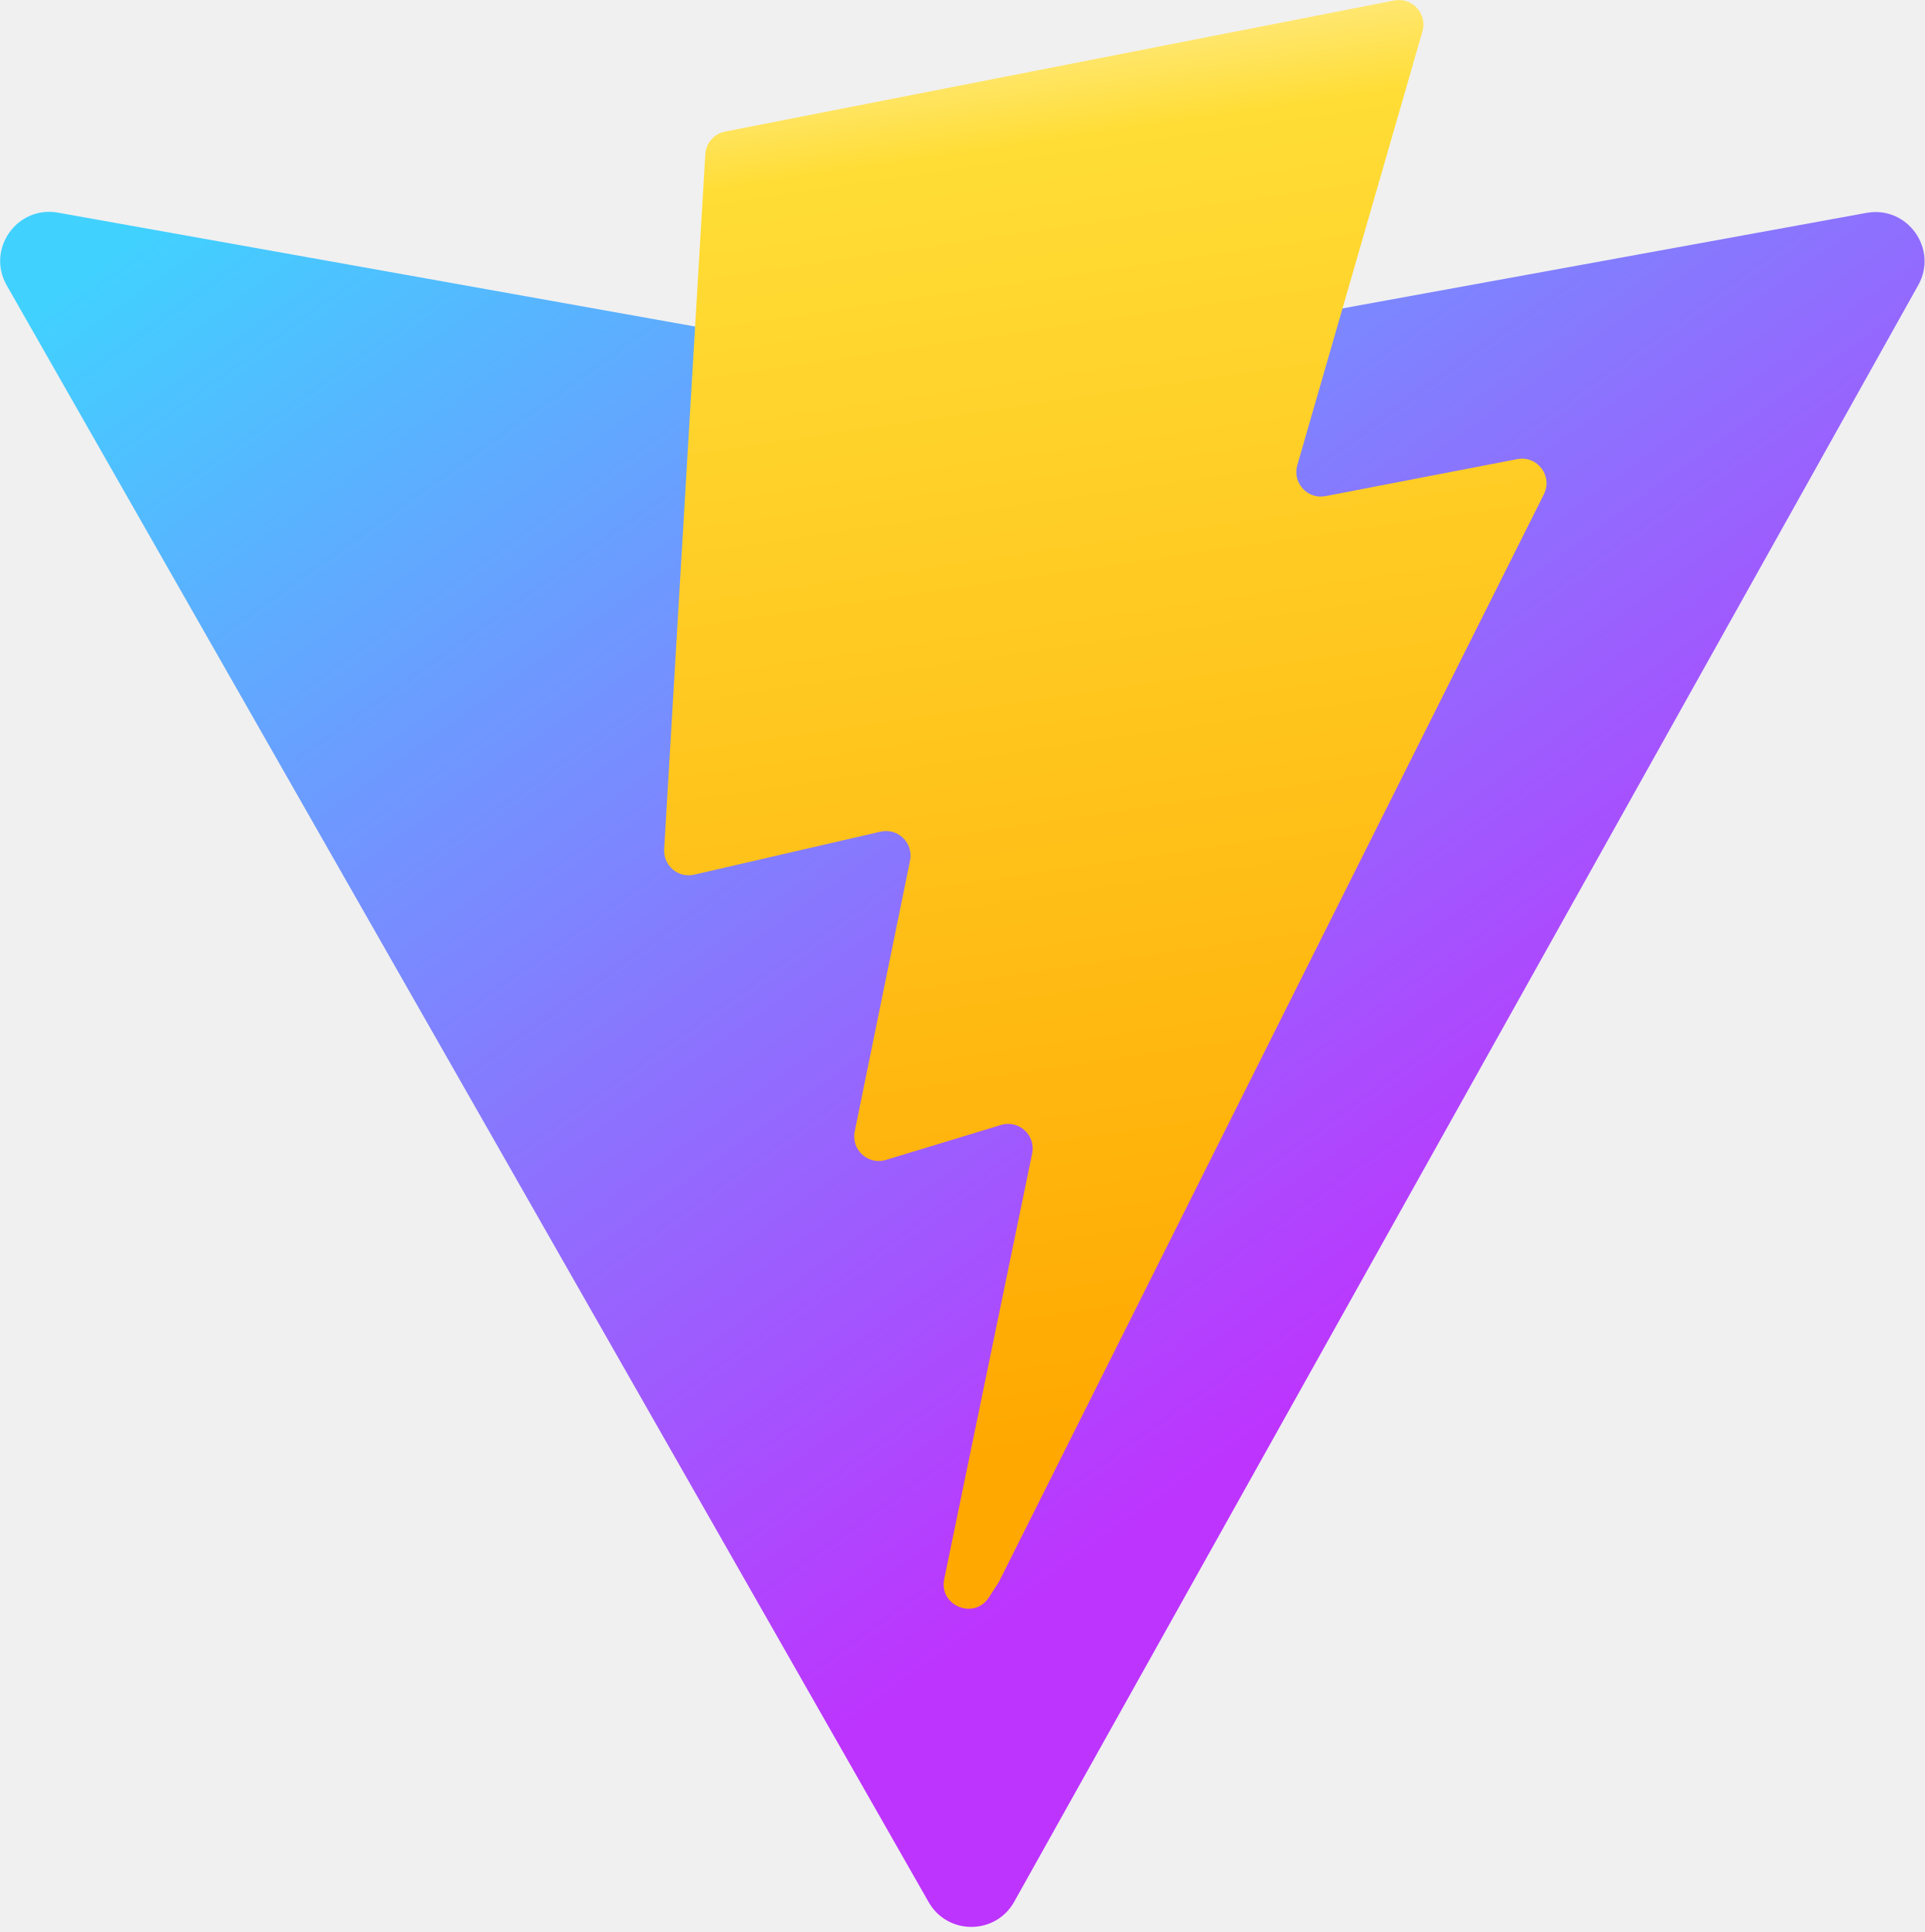
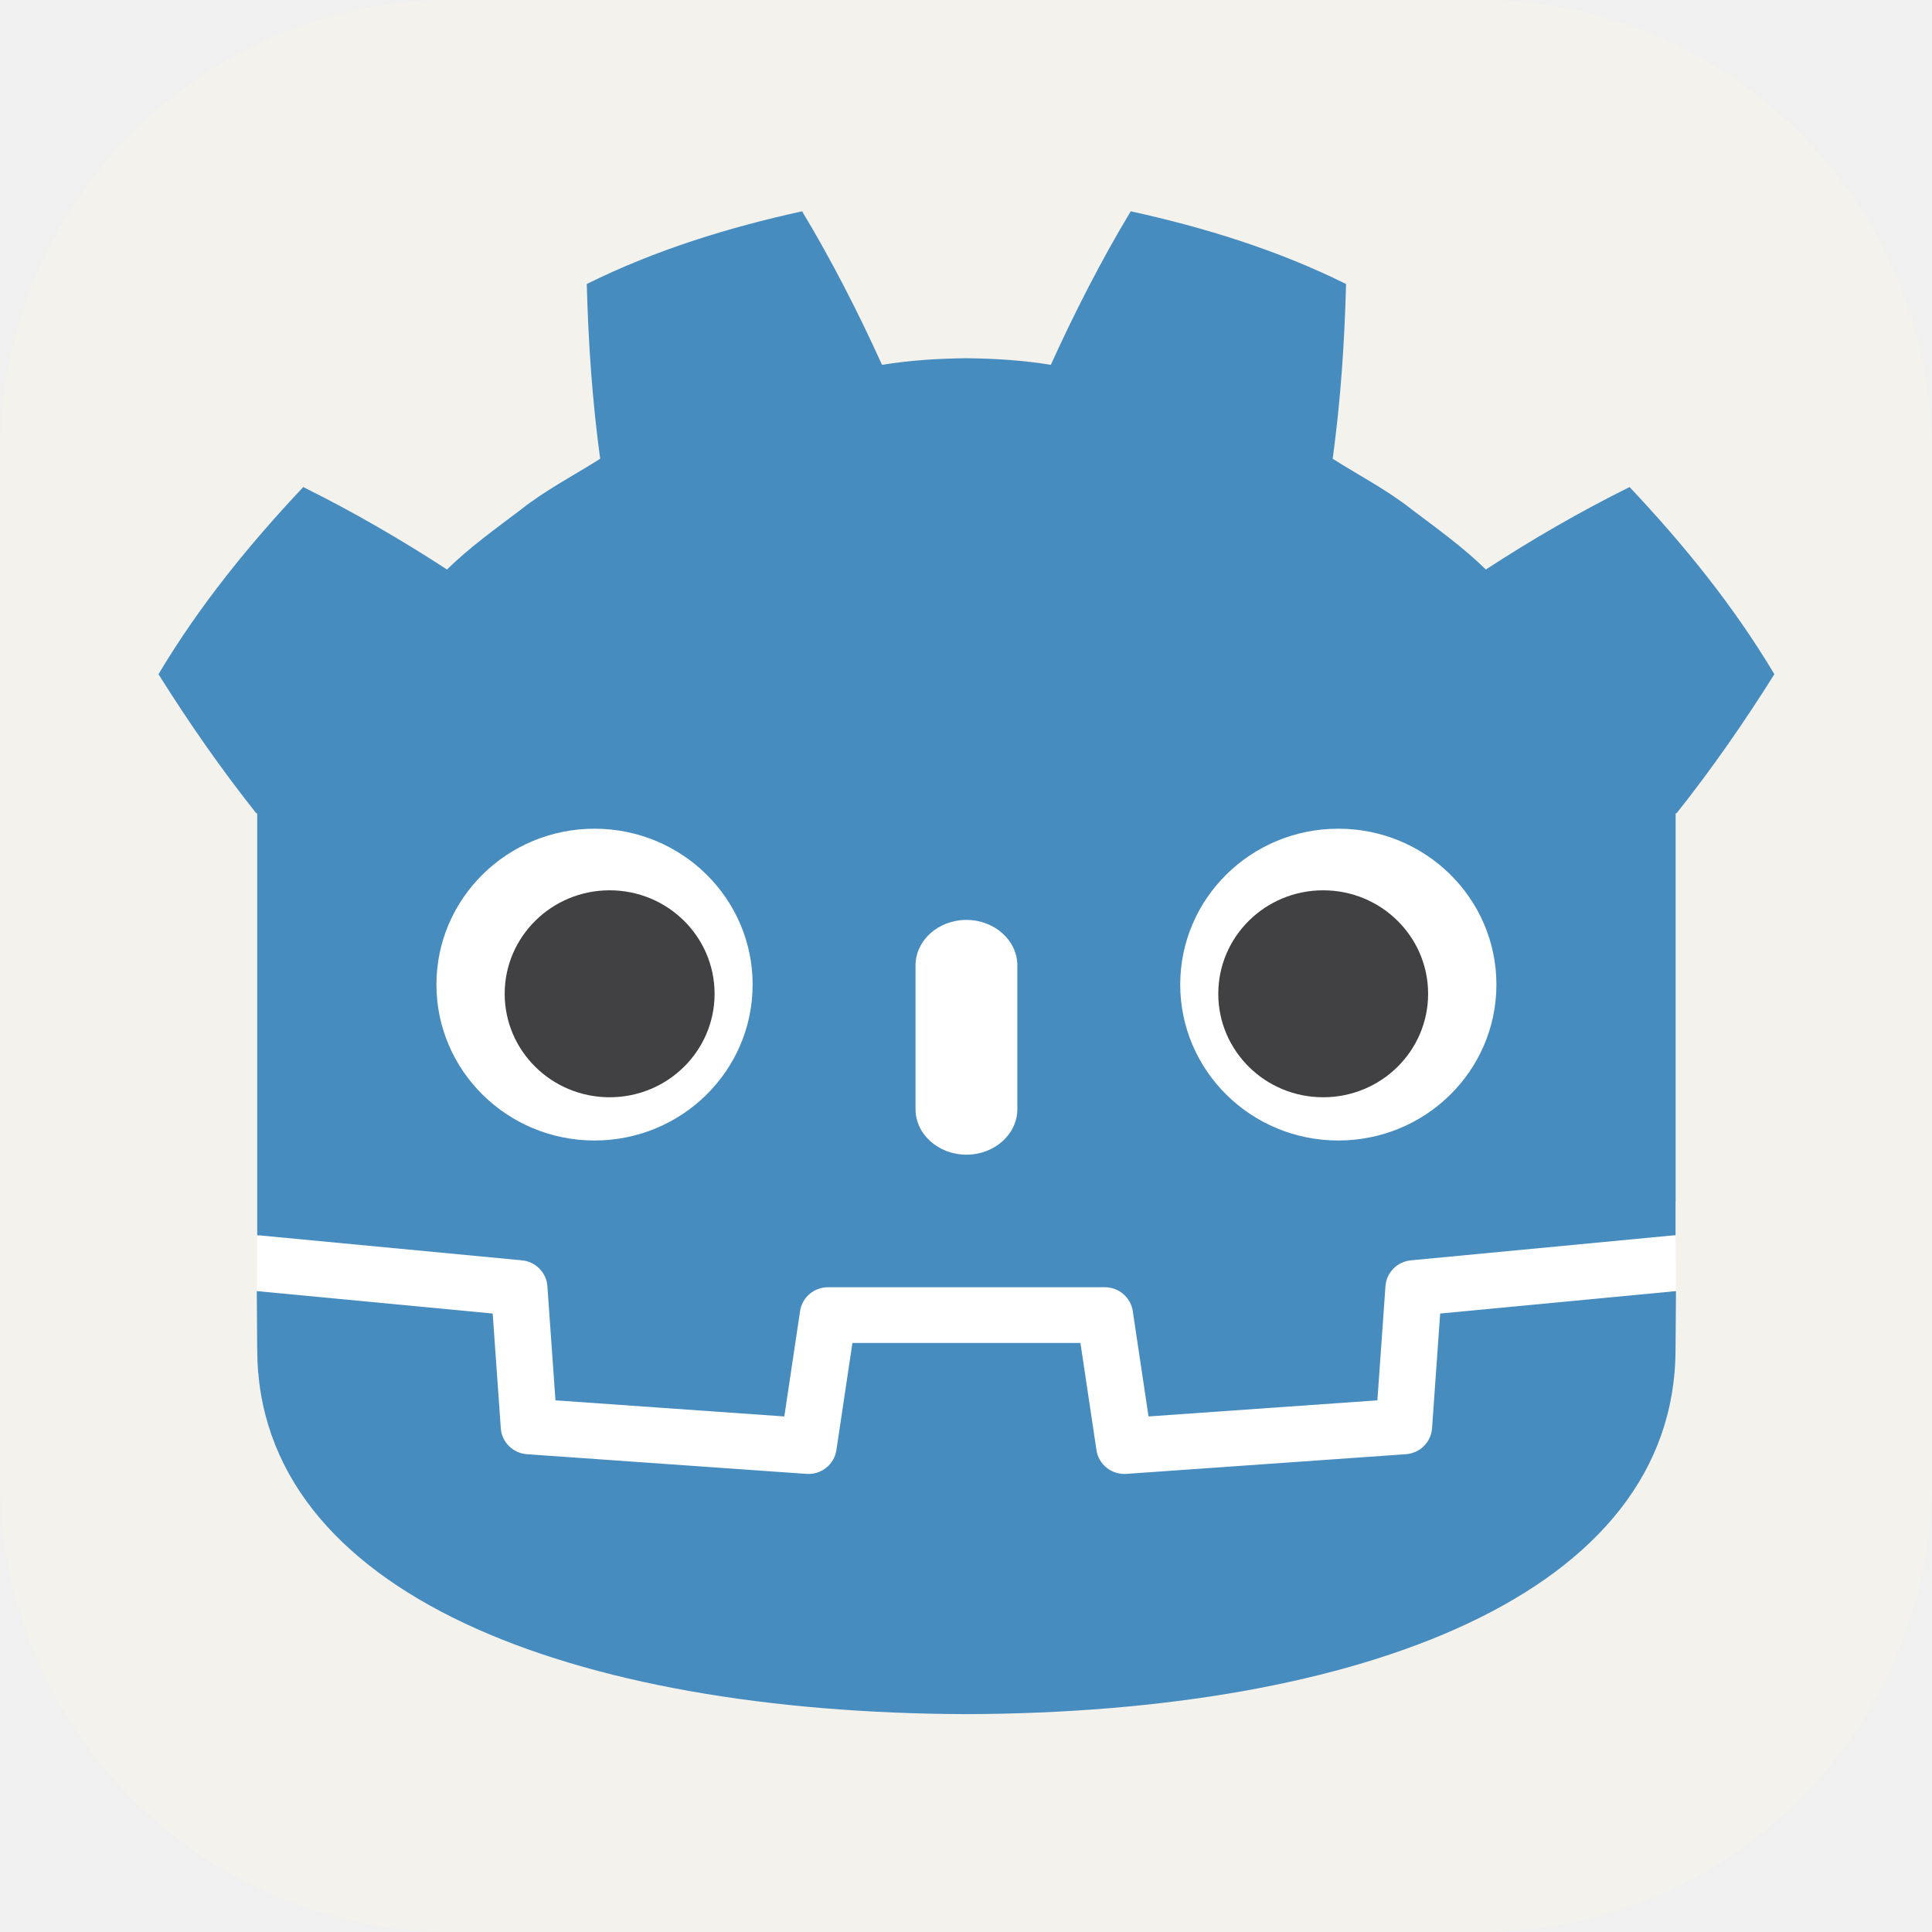
- <svg xmlns="http://www.w3.org/2000/svg" aria-hidden="true" role="img" class="iconify iconify--logos" width="31.88" height="32" preserveAspectRatio="xMidYMid meet" viewBox="0 0 256 257">
-   <defs>
-     <linearGradient id="IconifyId1813088fe1fbc01fb466" x1="-.828%" x2="57.636%" y1="7.652%" y2="78.411%">
-       <stop offset="0%" stop-color="#41D1FF" />
-       <stop offset="100%" stop-color="#BD34FE" />
-     </linearGradient>
-     <linearGradient id="IconifyId1813088fe1fbc01fb467" x1="43.376%" x2="50.316%" y1="2.242%" y2="89.03%">
-       <stop offset="0%" stop-color="#FFEA83" />
-       <stop offset="8.333%" stop-color="#FFDD35" />
-       <stop offset="100%" stop-color="#FFA800" />
-     </linearGradient>
-   </defs>
-   <path fill="url(#IconifyId1813088fe1fbc01fb466)" d="M255.153 37.938L134.897 252.976c-2.483 4.44-8.862 4.466-11.382.048L.875 37.958c-2.746-4.814 1.371-10.646 6.827-9.67l120.385 21.517a6.537 6.537 0 0 0 2.322-.004l117.867-21.483c5.438-.991 9.574 4.796 6.877 9.62Z" />
-   <path fill="url(#IconifyId1813088fe1fbc01fb467)" d="M185.432.063L96.44 17.501a3.268 3.268 0 0 0-2.634 3.014l-5.474 92.456a3.268 3.268 0 0 0 3.997 3.378l24.777-5.718c2.318-.535 4.413 1.507 3.936 3.838l-7.361 36.047c-.495 2.426 1.782 4.5 4.151 3.78l15.304-4.649c2.372-.72 4.652 1.36 4.15 3.788l-11.698 56.621c-.732 3.542 3.979 5.473 5.943 2.437l1.313-2.028l72.516-144.72c1.215-2.423-.88-5.186-3.54-4.672l-25.505 4.922c-2.396.462-4.435-1.77-3.759-4.114l16.646-57.705c.677-2.35-1.37-4.583-3.769-4.113Z" />
+ <svg xmlns="http://www.w3.org/2000/svg" width="256" height="256" viewBox="0 0 256 256">
+   <g fill="none">
+     <rect width="256" height="256" fill="#f4f2ed" rx="60" />
+     <path fill="#fff" d="M222.017 163.681s-.312-1.889-.495-1.872l-34.75 3.307c-2.765.263-4.912 2.438-5.106 5.17l-.955 13.495l-26.884 1.892l-1.829-12.231c-.407-2.72-2.816-4.77-5.604-4.77h-36.676c-2.787 0-5.196 2.05-5.603 4.77l-1.83 12.231l-26.884-1.892l-.954-13.495c-.194-2.733-2.342-4.908-5.107-5.171l-34.767-3.306c-.18-.017-.311 1.874-.49 1.874l-.048 7.416l29.445 4.683l.964 13.615c.195 2.756 2.45 4.985 5.247 5.183l37.025 2.605q.21.014.417.015c2.782 0 5.187-2.052 5.594-4.772l1.881-12.584h26.897l1.881 12.584c.407 2.719 2.814 4.771 5.601 4.771q.204 0 .406-.014l37.03-2.605c2.795-.198 5.051-2.427 5.246-5.183l.964-13.615l29.432-4.704z" />
+     <path fill="#478cbf" d="M34.082 107.758v55.923q.156.001.31.014l34.763 3.306c1.821.173 3.248 1.618 3.375 3.418l1.072 15.134l30.324 2.134l2.089-13.968c.271-1.811 1.846-3.153 3.704-3.153h36.676c1.856 0 3.432 1.342 3.702 3.153l2.089 13.968l30.325-2.134l1.071-15.134c.128-1.8 1.554-3.244 3.375-3.418l34.75-3.306q.155-.013.309-.014v-4.462l.015-.005v-51.456h.128c4.606-5.797 8.867-11.905 12.954-18.422c-5.428-9.112-12.078-17.255-19.186-24.8c-6.592 3.273-12.995 6.98-19.043 10.926c-3.026-2.967-6.435-5.394-9.783-7.93c-3.289-2.606-6.996-4.516-10.512-6.742c1.046-7.689 1.564-15.257 1.772-23.157c-9.072-4.503-18.746-7.489-28.532-9.633c-3.907 6.476-7.479 13.489-10.591 20.345c-3.69-.608-7.397-.834-11.109-.877v-.006c-.026 0-.05.006-.072.006c-.023 0-.047-.006-.07-.006v.006c-3.719.043-7.423.269-11.114.877c-3.11-6.856-6.681-13.869-10.594-20.345c-9.78 2.145-19.456 5.13-28.527 9.633c.208 7.9.725 15.468 1.775 23.157c-3.523 2.226-7.225 4.136-10.516 6.742c-3.343 2.536-6.757 4.963-9.784 7.93c-6.048-3.945-12.45-7.653-19.044-10.925C33.075 72.08 26.43 80.224 21 89.337c4.085 6.516 8.349 12.624 12.953 18.421z" />
+     <path fill="#478cbf" d="m190.83 174.05l-1.077 15.215c-.129 1.834-1.609 3.293-3.468 3.425l-37.029 2.606q-.135.009-.27.009c-1.84 0-3.427-1.332-3.699-3.154l-2.124-14.202H112.95l-2.124 14.202c-.285 1.911-2.018 3.286-3.969 3.145l-37.03-2.606c-1.859-.132-3.338-1.591-3.467-3.425l-1.077-15.215l-31.259-2.972c.015 3.313.058 6.943.058 7.666c0 32.558 41.879 48.208 93.911 48.388h.127c52.032-.18 93.896-15.83 93.896-48.388c0-.736.046-4.351.061-7.666z" />
+     <path fill="#fff" d="M99.727 130.459c0 11.415-9.379 20.663-20.95 20.663c-11.565 0-20.947-9.248-20.947-20.663c0-11.408 9.382-20.651 20.947-20.651c11.571 0 20.95 9.243 20.95 20.651" />
+     <path fill="#414042" d="M94.686 131.684c0 7.572-6.223 13.709-13.906 13.709c-7.68 0-13.906-6.137-13.906-13.709S73.1 117.97 80.78 117.97c7.683 0 13.906 6.142 13.906 13.714" />
+     <path fill="#fff" d="M128.055 153.001c-3.725 0-6.743-2.707-6.743-6.044v-19.02c0-3.334 3.018-6.044 6.743-6.044c3.724 0 6.749 2.71 6.749 6.044v19.02c0 3.337-3.025 6.044-6.749 6.044m28.331-22.542c0 11.415 9.379 20.663 20.952 20.663c11.564 0 20.945-9.248 20.945-20.663c0-11.408-9.381-20.651-20.945-20.651c-11.573 0-20.952 9.243-20.952 20.651" />
+     <path fill="#414042" d="M161.428 131.684c0 7.572 6.221 13.709 13.899 13.709c7.685 0 13.906-6.137 13.906-13.709s-6.221-13.714-13.906-13.714c-7.678 0-13.899 6.142-13.899 13.714" />
+   </g>
</svg>
